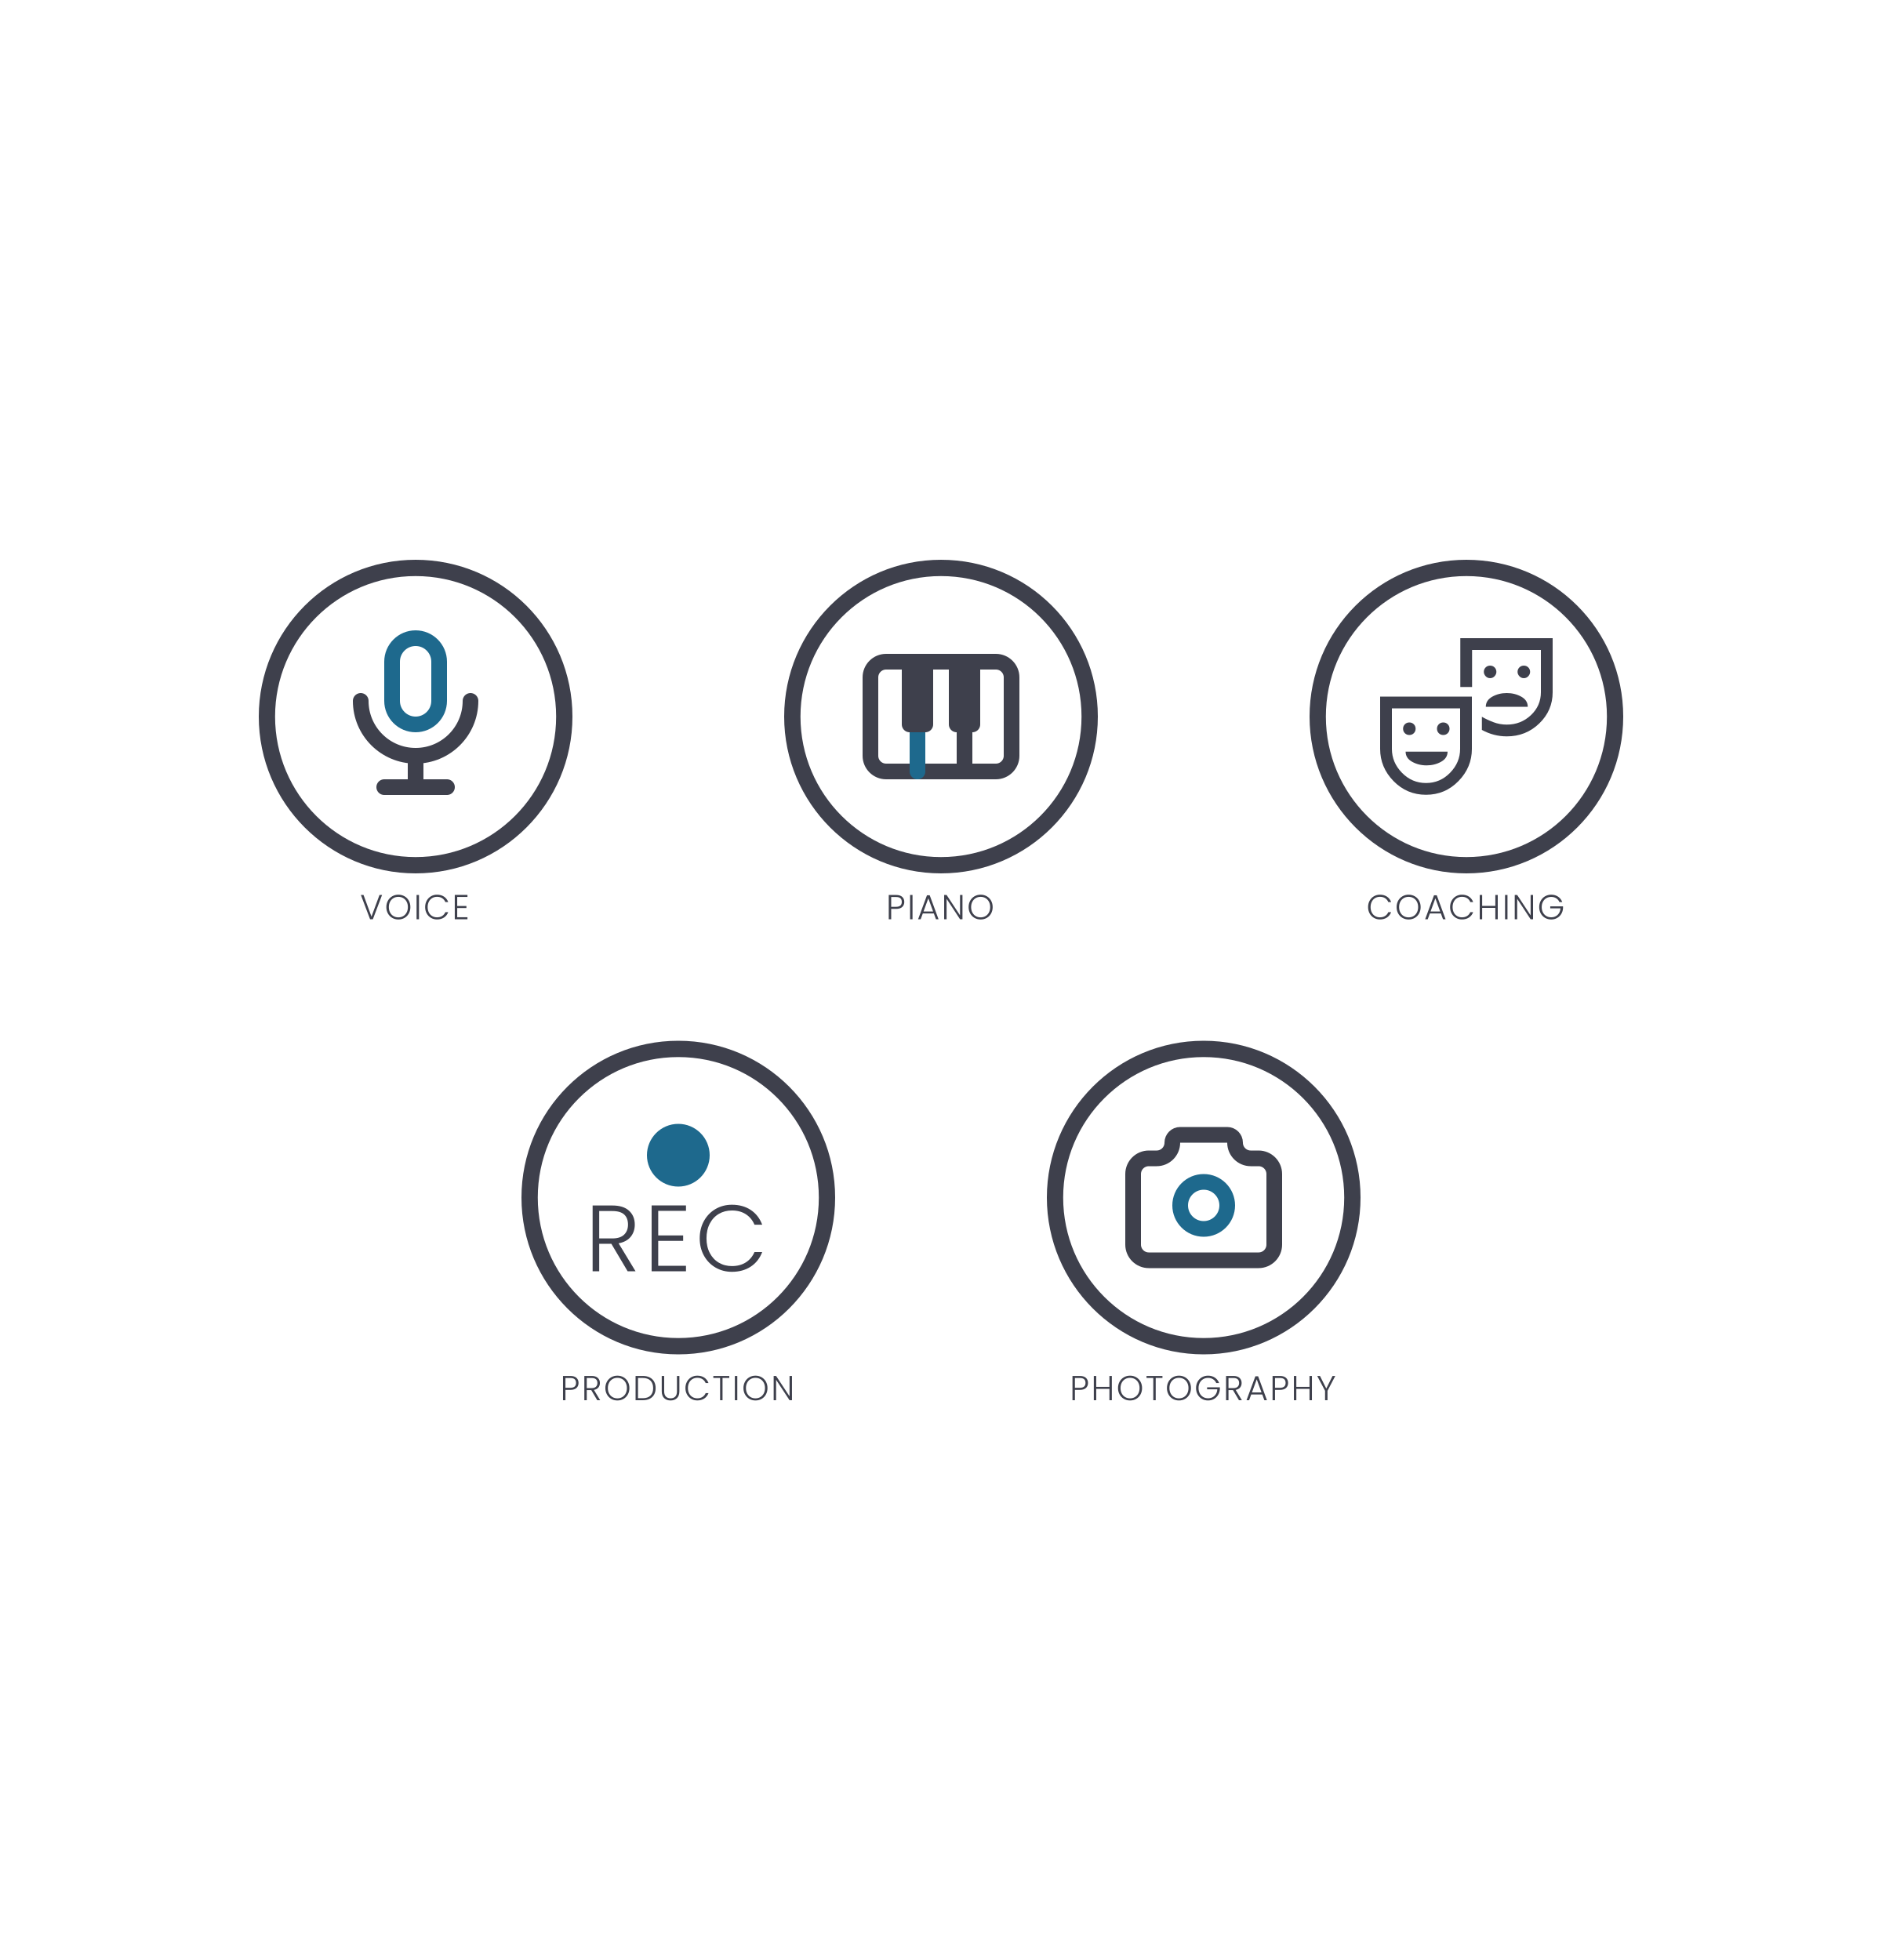
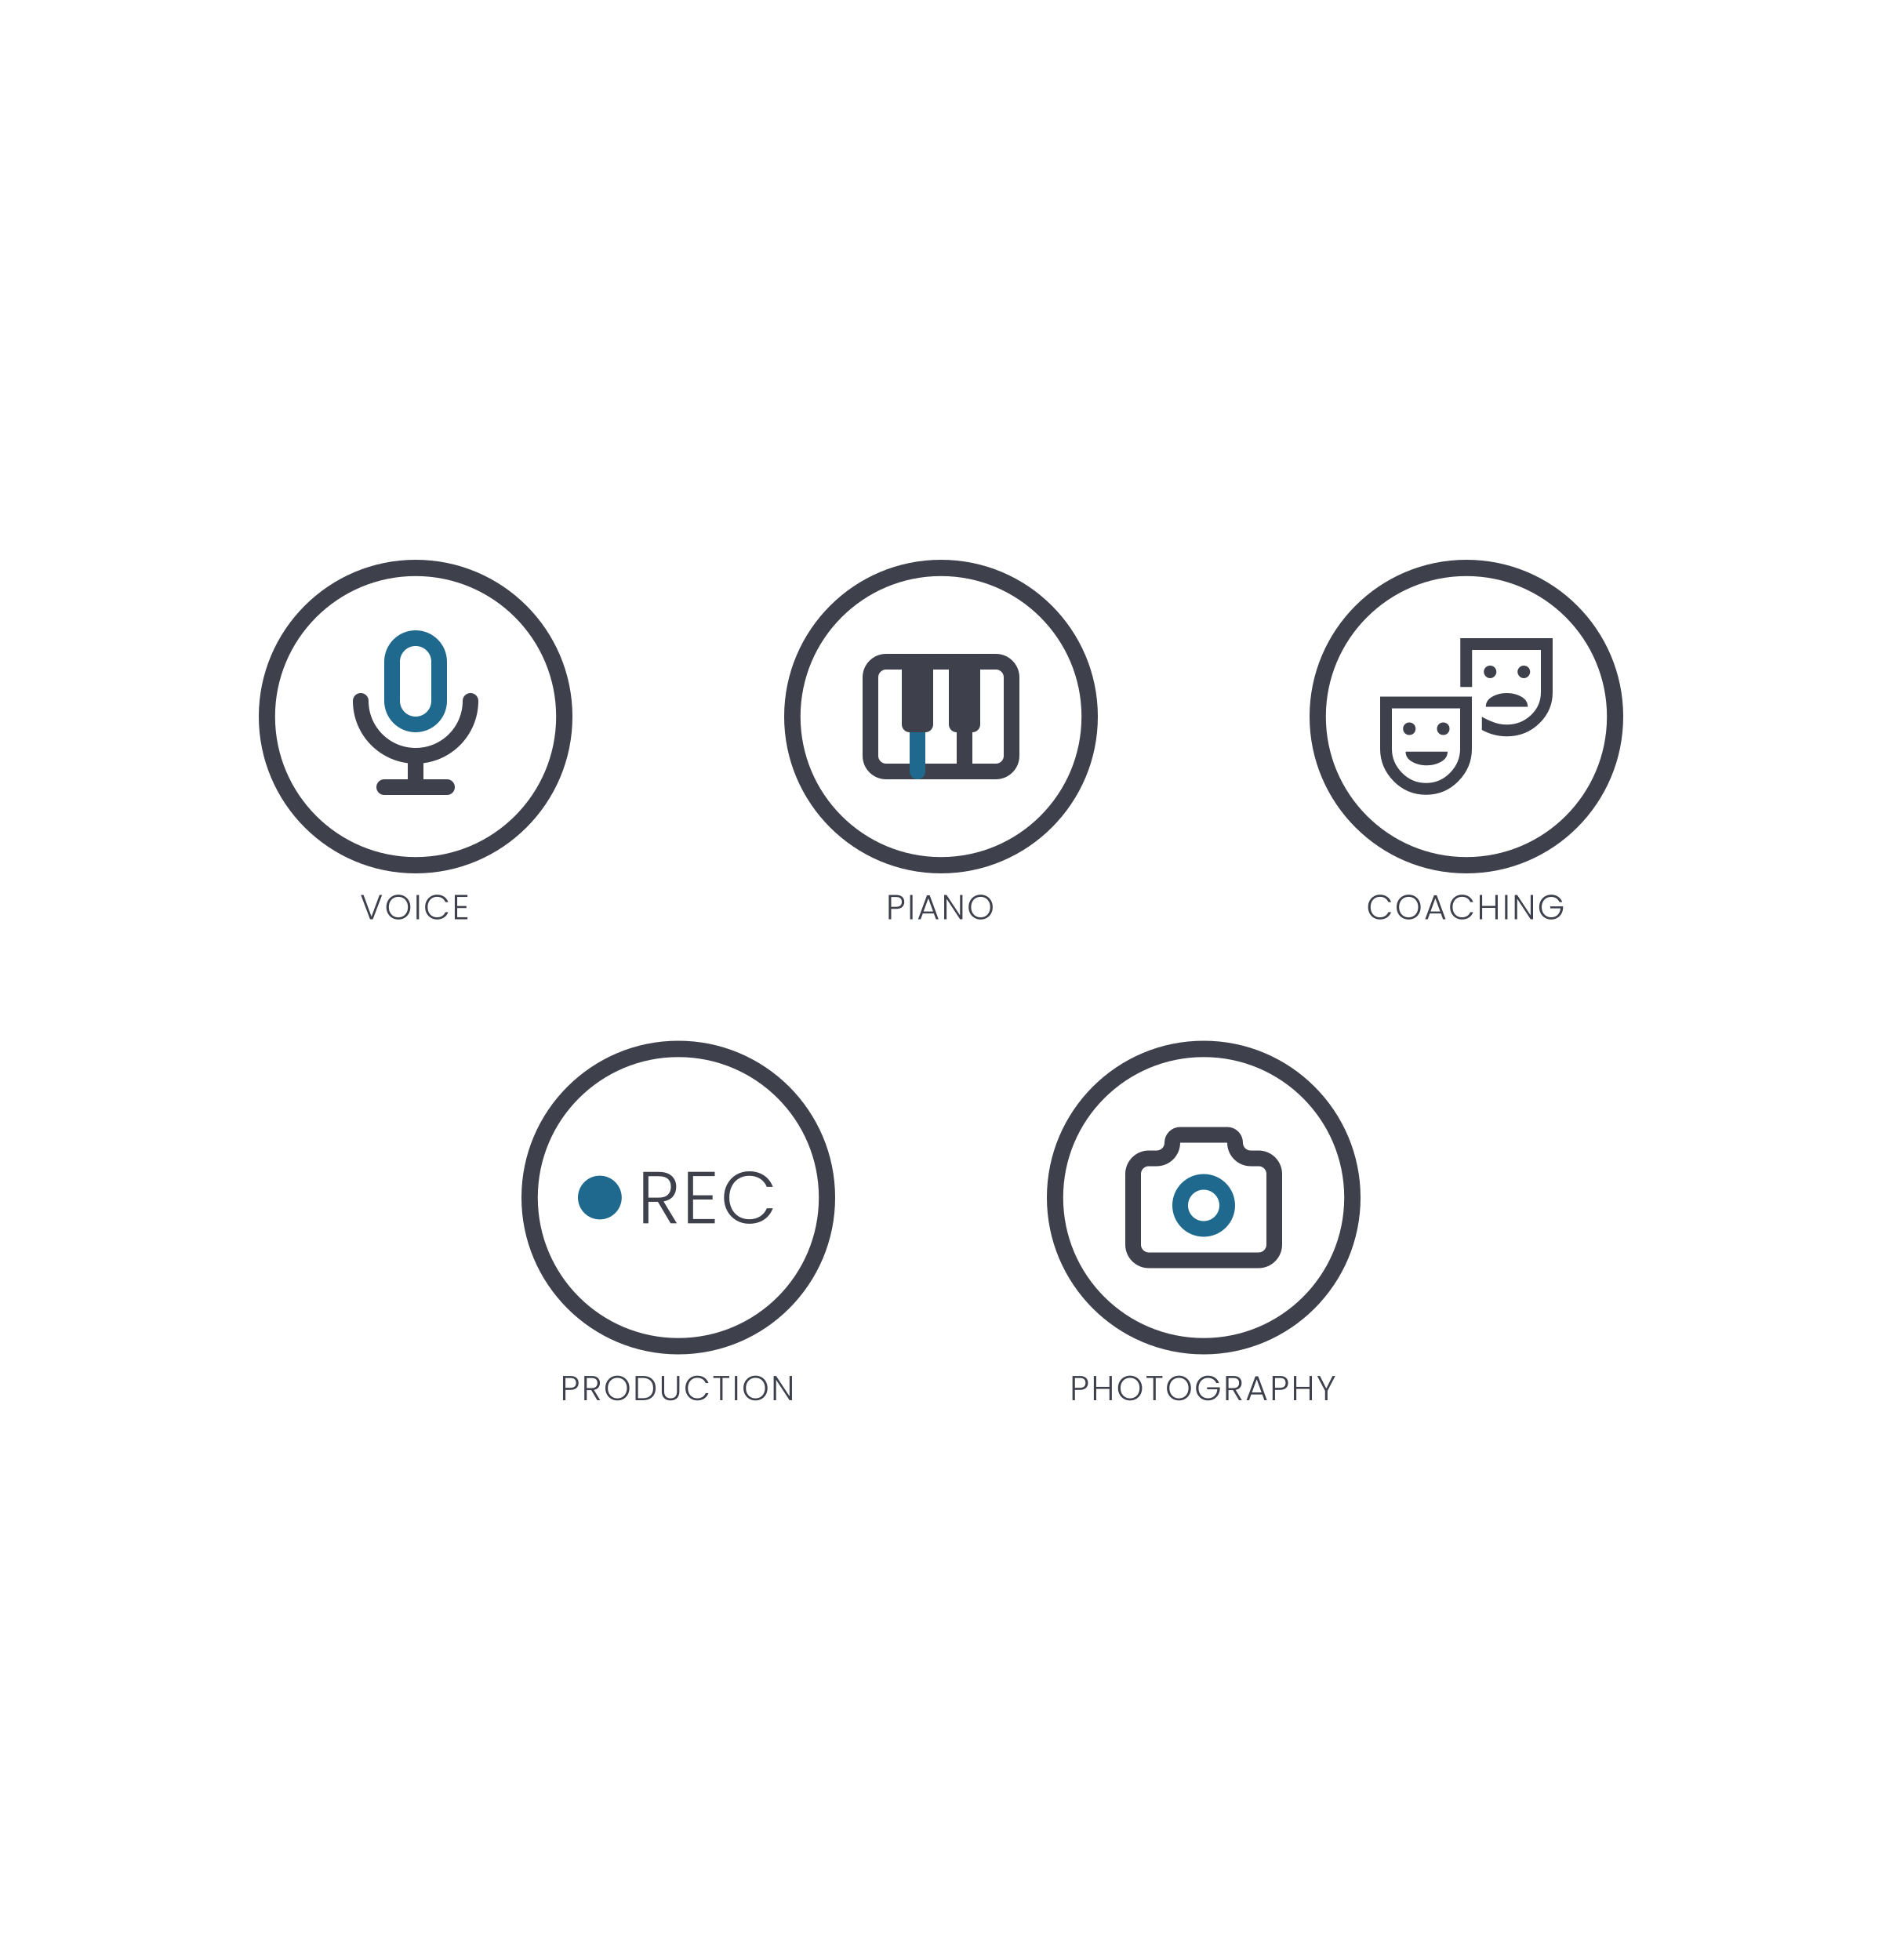
<svg xmlns="http://www.w3.org/2000/svg" width="48.0in" height="50.0in" viewBox="0 0 48.0 50.0">
  <g transform="translate(6.6,14.28) scale(0.08)">
    <circle cx="50.000" cy="50.000" r="47.400" fill="none" stroke="#3e404c" stroke-width="5.200" />
    <g transform="translate(20,20) scale(2.5)">
      <path d="M9 5a3 3 0 0 1 3 -3a3 3 0 0 1 3 3v5a3 3 0 0 1 -3 3a3 3 0 0 1 -3 -3l0 -5" fill="none" stroke="#1e698d" stroke-width="2.000" stroke-linecap="round" stroke-linejoin="round" />
      <path d="M5 10a7 7 0 0 0 14 0" fill="none" stroke="#3e404c" stroke-width="2.000" stroke-linecap="round" stroke-linejoin="round" />
      <path d="M8 21l8 0" fill="none" stroke="#3e404c" stroke-width="2.000" stroke-linecap="round" stroke-linejoin="round" />
      <path d="M12 17l0 4" fill="none" stroke="#3e404c" stroke-width="2.000" stroke-linecap="round" stroke-linejoin="round" />
    </g>
  </g>
  <g transform="translate(9.1829,23.45) scale(0.000886)">
    <path d="M634.0 -699 369.0 0H289.0L24.0 -699H100.0L329.0 -76L560.0 -699Z M757.0 -350Q757.0 -453 802.5 -534.5Q848.0 -616 927.0 -661.5Q1006.0 -707 1103.0 -707Q1201.0 -707 1280.0 -661.5Q1359.0 -616 1404.0 -534.5Q1449.0 -453 1449.0 -350Q1449.0 -247 1404.0 -165.5Q1359.0 -84 1280.0 -38.5Q1201.0 7 1103.0 7Q1006.0 7 927.0 -38.5Q848.0 -84 802.5 -165.5Q757.0 -247 757.0 -350ZM1377.0 -350Q1377.0 -439 1341.0 -506.0Q1305.0 -573 1243.0 -609.0Q1181.0 -645 1103.0 -645Q1025.0 -645 963.0 -609.0Q901.0 -573 865.0 -506.0Q829.0 -439 829.0 -350Q829.0 -261 865.0 -193.5Q901.0 -126 963.0 -90.0Q1025.0 -54 1103.0 -54Q1181.0 -54 1243.0 -90.0Q1305.0 -126 1341.0 -193.5Q1377.0 -261 1377.0 -350Z M1697.0 -699V0H1627.0V-699Z M2216.0 -707Q2333.0 -707 2416.5 -651.5Q2500.0 -596 2538.0 -495H2456.0Q2426.0 -566 2364.5 -606.0Q2303.0 -646 2216.0 -646Q2139.0 -646 2077.5 -610.0Q2016.0 -574 1981.0 -506.5Q1946.0 -439 1946.0 -350Q1946.0 -261 1981.0 -194.0Q2016.0 -127 2077.5 -91.0Q2139.0 -55 2216.0 -55Q2303.0 -55 2364.5 -94.5Q2426.0 -134 2456.0 -204H2538.0Q2500.0 -104 2416.0 -49.0Q2332.0 6 2216.0 6Q2120.0 6 2042.0 -39.5Q1964.0 -85 1919.0 -166.0Q1874.0 -247 1874.0 -350Q1874.0 -453 1919.0 -534.5Q1964.0 -616 2042.0 -661.5Q2120.0 -707 2216.0 -707Z M2797.0 -642V-381H3062.0V-323H2797.0V-58H3092.0V0H2727.0V-700H3092.0V-642Z" fill="#3e404c" />
  </g>
  <g transform="translate(20,14.28) scale(0.08)">
    <circle cx="50.000" cy="50.000" r="47.400" fill="none" stroke="#3e404c" stroke-width="5.200" />
    <g transform="translate(20,20) scale(2.5)">
      <path d="M3 7a2 2 0 0 1 2 -2h14a2 2 0 0 1 2 2v10a2 2 0 0 1 -2 2h-14a2 2 0 0 1 -2 -2v-10" fill="none" stroke="#3e404c" stroke-width="2.000" stroke-linecap="round" stroke-linejoin="round" />
      <path d="M9 19v-6" fill="none" stroke="#1e698d" stroke-width="2.000" stroke-linecap="round" stroke-linejoin="round" />
      <path d="M8 5v8h2v-8" fill="none" stroke="#3e404c" stroke-width="2.000" stroke-linecap="round" stroke-linejoin="round" />
      <path d="M15 19v-6" fill="none" stroke="#3e404c" stroke-width="2.000" stroke-linecap="round" stroke-linejoin="round" />
      <path d="M14 5v8h2v-8" fill="none" stroke="#3e404c" stroke-width="2.000" stroke-linecap="round" stroke-linejoin="round" />
    </g>
  </g>
  <g transform="translate(22.5966,23.45) scale(0.000886)">
    <path d="M291.0 -298H150.0V0H80.0V-699H291.0Q408.0 -699 467.5 -644.0Q527.0 -589 527.0 -498Q527.0 -408 468.0 -353.0Q409.0 -298 291.0 -298ZM455.0 -498Q455.0 -568 416.0 -604.0Q377.0 -640 291.0 -640H150.0V-358H291.0Q455.0 -358 455.0 -498Z M764.0 -699V0H694.0V-699Z M1378.0 -166H1060.0L999.0 0H925.0L1180.0 -690H1259.0L1513.0 0H1439.0ZM1357.0 -224 1219.0 -602 1081.0 -224Z M2202.0 0H2132.0L1745.0 -588V0H1675.0V-699H1745.0L2132.0 -112V-699H2202.0Z M2379.0 -350Q2379.0 -453 2424.5 -534.5Q2470.0 -616 2549.0 -661.5Q2628.0 -707 2725.0 -707Q2823.0 -707 2902.0 -661.5Q2981.0 -616 3026.0 -534.5Q3071.0 -453 3071.0 -350Q3071.0 -247 3026.0 -165.5Q2981.0 -84 2902.0 -38.5Q2823.0 7 2725.0 7Q2628.0 7 2549.0 -38.5Q2470.0 -84 2424.5 -165.5Q2379.0 -247 2379.0 -350ZM2999.0 -350Q2999.0 -439 2963.0 -506.0Q2927.0 -573 2865.0 -609.0Q2803.0 -645 2725.0 -645Q2647.0 -645 2585.0 -609.0Q2523.0 -573 2487.0 -506.0Q2451.0 -439 2451.0 -350Q2451.0 -261 2487.0 -193.5Q2523.0 -126 2585.0 -90.0Q2647.0 -54 2725.0 -54Q2803.0 -54 2865.0 -90.0Q2927.0 -126 2963.0 -193.5Q2999.0 -261 2999.0 -350Z" fill="#3e404c" />
  </g>
  <g transform="translate(33.4,14.28) scale(0.08)">
    <circle cx="50.000" cy="50.000" r="47.400" fill="none" stroke="#3e404c" stroke-width="5.200" />
    <g transform="translate(20,80) scale(0.0625)">
      <path d="M773-676q13.6 0 22.8-10 9.2-10 9.2-22 0-13.6-9.2-22.8-9.2-9.2-22.8-9.2-13.6 0-22.8 9.2-9.2 9.2-9.2 22.8 0 12 9.2 22t22.8 10Zm-172 0q13.6 0 22.8-10 9.2-10 9.2-22 0-13.6-9.2-22.8-9.2-9.2-22.8-9.2-13.6 0-22.8 9.2-9.2 9.2-9.2 22.8 0 12 9.2 22t22.8 10Zm-22 146h214q0-33-33-51.5T686-600q-41 0-74 18.5T579-530ZM274-81q-97.5 0-165.75-70T40-315v-267h468v267q0 94-68.25 164T274-81Zm.16-60Q346-141 397-193.5T448-315v-207H100v207q0 69 51.16 121.5t123 52.5ZM686-379q-34 0-66-8.5T559-412v-67q26 15 58.5 27.5T686-439q71.78 0 122.89-48T860-604v-216H509v189h-60v-249h471v276q0 93-68.25 159T686-379Zm-497-7q13.6 0 22.8-9.2 9.2-9.2 9.2-22.8 0-13.6-9.2-22.8-9.2-9.2-22.8-9.2-13.6 0-22.8 9.2-9.2 9.2-9.2 22.8 0 13.6 9.2 22.8 9.2 9.2 22.8 9.2Zm173 0q13.6 0 22.8-9.2 9.2-9.2 9.2-22.8 0-13.6-9.2-22.8-9.2-9.2-22.8-9.2-13.6 0-22.8 9.2-9.2 9.2-9.2 22.8 0 13.6 9.2 22.8 9.2 9.2 22.8 9.2Zm-85 155q41 0 74-18.5t33-51.5H170q0 33 33 51.5t74 18.5Zm-2-105Zm410-289Z" fill="#3e404c" />
    </g>
  </g>
  <g transform="translate(34.85,23.45) scale(0.000886)">
    <path d="M390.0 -707Q507.0 -707 590.5 -651.5Q674.0 -596 712.0 -495H630.0Q600.0 -566 538.5 -606.0Q477.0 -646 390.0 -646Q313.0 -646 251.5 -610.0Q190.0 -574 155.0 -506.5Q120.0 -439 120.0 -350Q120.0 -261 155.0 -194.0Q190.0 -127 251.5 -91.0Q313.0 -55 390.0 -55Q477.0 -55 538.5 -94.5Q600.0 -134 630.0 -204H712.0Q674.0 -104 590.0 -49.0Q506.0 6 390.0 6Q294.0 6 216.0 -39.5Q138.0 -85 93.0 -166.0Q48.0 -247 48.0 -350Q48.0 -453 93.0 -534.5Q138.0 -616 216.0 -661.5Q294.0 -707 390.0 -707Z M869.0 -350Q869.0 -453 914.5 -534.5Q960.0 -616 1039.0 -661.5Q1118.0 -707 1215.0 -707Q1313.0 -707 1392.0 -661.5Q1471.0 -616 1516.0 -534.5Q1561.0 -453 1561.0 -350Q1561.0 -247 1516.0 -165.5Q1471.0 -84 1392.0 -38.5Q1313.0 7 1215.0 7Q1118.0 7 1039.0 -38.5Q960.0 -84 914.5 -165.5Q869.0 -247 869.0 -350ZM1489.0 -350Q1489.0 -439 1453.0 -506.0Q1417.0 -573 1355.0 -609.0Q1293.0 -645 1215.0 -645Q1137.0 -645 1075.0 -609.0Q1013.0 -573 977.0 -506.0Q941.0 -439 941.0 -350Q941.0 -261 977.0 -193.5Q1013.0 -126 1075.0 -90.0Q1137.0 -54 1215.0 -54Q1293.0 -54 1355.0 -90.0Q1417.0 -126 1453.0 -193.5Q1489.0 -261 1489.0 -350Z M2144.0 -166H1826.0L1765.0 0H1691.0L1946.0 -690H2025.0L2279.0 0H2205.0ZM2123.0 -224 1985.0 -602 1847.0 -224Z M2751.0 -707Q2868.0 -707 2951.5 -651.5Q3035.0 -596 3073.0 -495H2991.0Q2961.0 -566 2899.5 -606.0Q2838.0 -646 2751.0 -646Q2674.0 -646 2612.5 -610.0Q2551.0 -574 2516.0 -506.5Q2481.0 -439 2481.0 -350Q2481.0 -261 2516.0 -194.0Q2551.0 -127 2612.5 -91.0Q2674.0 -55 2751.0 -55Q2838.0 -55 2899.5 -94.5Q2961.0 -134 2991.0 -204H3073.0Q3035.0 -104 2951.0 -49.0Q2867.0 6 2751.0 6Q2655.0 6 2577.0 -39.5Q2499.0 -85 2454.0 -166.0Q2409.0 -247 2409.0 -350Q2409.0 -453 2454.0 -534.5Q2499.0 -616 2577.0 -661.5Q2655.0 -707 2751.0 -707Z M3781.0 -699V0H3711.0V-327H3332.0V0H3262.0V-699H3332.0V-385H3711.0V-699Z M4061.0 -699V0H3991.0V-699Z M4797.0 0H4727.0L4340.0 -588V0H4270.0V-699H4340.0L4727.0 -112V-699H4797.0Z M5556.0 -495Q5526.0 -564 5464.5 -603.5Q5403.0 -643 5320.0 -643Q5242.0 -643 5180.0 -607.0Q5118.0 -571 5082.0 -504.5Q5046.0 -438 5046.0 -350Q5046.0 -262 5082.0 -195.0Q5118.0 -128 5180.0 -92.0Q5242.0 -56 5320.0 -56Q5393.0 -56 5451.5 -87.5Q5510.0 -119 5545.5 -177.5Q5581.0 -236 5586.0 -314H5292.0V-371H5660.0V-320Q5655.0 -228 5610.0 -153.5Q5565.0 -79 5489.5 -36.0Q5414.0 7 5320.0 7Q5223.0 7 5144.0 -38.5Q5065.0 -84 5019.5 -165.5Q4974.0 -247 4974.0 -350Q4974.0 -453 5019.5 -534.5Q5065.0 -616 5144.0 -661.5Q5223.0 -707 5320.0 -707Q5432.0 -707 5516.0 -651.0Q5600.0 -595 5638.0 -495Z" fill="#3e404c" />
  </g>
  <g transform="translate(13.3,26.55) scale(0.08)">
    <circle cx="50.000" cy="50.000" r="47.400" fill="none" stroke="#3e404c" stroke-width="5.200" />
-     <circle cx="50" cy="36.5" r="10.0" fill="#1e698d" />
-     <g transform="translate(20.285,73.5) scale(0.03)">
-       <path d="M452.0 0 279.0 -292H150.0V0H80.0V-699H290.0Q407.0 -699 467.5 -643.0Q528.0 -587 528.0 -496Q528.0 -420 484.5 -366.5Q441.0 -313 356.0 -297L536.0 0ZM150.0 -349H291.0Q373.0 -349 414.5 -389.0Q456.0 -429 456.0 -496Q456.0 -565 416.0 -602.5Q376.0 -640 290.0 -640H150.0Z M777.0 -642V-381H1042.0V-323H777.0V-58H1072.0V0H707.0V-700H1072.0V-642Z M1560.0 -707Q1677.0 -707 1760.5 -651.5Q1844.0 -596 1882.0 -495H1800.0Q1770.0 -566 1708.5 -606.0Q1647.0 -646 1560.0 -646Q1483.0 -646 1421.5 -610.0Q1360.0 -574 1325.0 -506.5Q1290.0 -439 1290.0 -350Q1290.0 -261 1325.0 -194.0Q1360.0 -127 1421.5 -91.0Q1483.0 -55 1560.0 -55Q1647.0 -55 1708.5 -94.5Q1770.0 -134 1800.0 -204H1882.0Q1844.0 -104 1760.0 -49.0Q1676.0 6 1560.0 6Q1464.0 6 1386.0 -39.5Q1308.0 -85 1263.0 -166.0Q1218.0 -247 1218.0 -350Q1218.0 -453 1263.0 -534.5Q1308.0 -616 1386.0 -661.5Q1464.0 -707 1560.0 -707Z" fill="#3e404c" />
+     <circle cx="24.976" cy="50" r="6.976" fill="#1e698d" />
+     <g transform="translate(36.9527,58.2075) scale(0.02345)">
+       <path d="M452.0 0 279.0 -292H150.0V0H80.0V-699H290.0Q407.0 -699 467.5 -643.0Q528.0 -587 528.0 -496Q528.0 -420 484.5 -366.5Q441.0 -313 356.0 -297L536.0 0ZM150.0 -349H291.0Q373.0 -349 414.5 -389.0Q456.0 -429 456.0 -496Q456.0 -565 416.0 -602.5Q376.0 -640 290.0 -640H150.0Z M757.0 -642V-381H1022.0V-323H757.0V-58H1052.0V0H687.0V-700H1052.0V-642Z M1520.0 -707Q1637.0 -707 1720.5 -651.5Q1804.0 -596 1842.0 -495H1760.0Q1730.0 -566 1668.5 -606.0Q1607.0 -646 1520.0 -646Q1443.0 -646 1381.5 -610.0Q1320.0 -574 1285.0 -506.5Q1250.0 -439 1250.0 -350Q1250.0 -261 1285.0 -194.0Q1320.0 -127 1381.5 -91.0Q1443.0 -55 1520.0 -55Q1607.0 -55 1668.5 -94.5Q1730.0 -134 1760.0 -204H1842.0Q1804.0 -104 1720.0 -49.0Q1636.0 6 1520.0 6Q1424.0 6 1346.0 -39.5Q1268.0 -85 1223.0 -166.0Q1178.0 -247 1178.0 -350Q1178.0 -453 1223.0 -534.5Q1268.0 -616 1346.0 -661.5Q1424.0 -707 1520.0 -707Z" fill="#3e404c" />
    </g>
  </g>
  <g transform="translate(14.2886,35.72) scale(0.000886)">
    <path d="M291.0 -298H150.0V0H80.0V-699H291.0Q408.0 -699 467.5 -644.0Q527.0 -589 527.0 -498Q527.0 -408 468.0 -353.0Q409.0 -298 291.0 -298ZM455.0 -498Q455.0 -568 416.0 -604.0Q377.0 -640 291.0 -640H150.0V-358H291.0Q455.0 -358 455.0 -498Z M1066.0 0 893.0 -292H764.0V0H694.0V-699H904.0Q1021.0 -699 1081.5 -643.0Q1142.0 -587 1142.0 -496Q1142.0 -420 1098.5 -366.5Q1055.0 -313 970.0 -297L1150.0 0ZM764.0 -349H905.0Q987.0 -349 1028.5 -389.0Q1070.0 -429 1070.0 -496Q1070.0 -565 1030.0 -602.5Q990.0 -640 904.0 -640H764.0Z M1299.0 -350Q1299.0 -453 1344.5 -534.5Q1390.0 -616 1469.0 -661.5Q1548.0 -707 1645.0 -707Q1743.0 -707 1822.0 -661.5Q1901.0 -616 1946.0 -534.5Q1991.0 -453 1991.0 -350Q1991.0 -247 1946.0 -165.5Q1901.0 -84 1822.0 -38.5Q1743.0 7 1645.0 7Q1548.0 7 1469.0 -38.5Q1390.0 -84 1344.5 -165.5Q1299.0 -247 1299.0 -350ZM1919.0 -350Q1919.0 -439 1883.0 -506.0Q1847.0 -573 1785.0 -609.0Q1723.0 -645 1645.0 -645Q1567.0 -645 1505.0 -609.0Q1443.0 -573 1407.0 -506.0Q1371.0 -439 1371.0 -350Q1371.0 -261 1407.0 -193.5Q1443.0 -126 1505.0 -90.0Q1567.0 -54 1645.0 -54Q1723.0 -54 1785.0 -90.0Q1847.0 -126 1883.0 -193.5Q1919.0 -261 1919.0 -350Z M2746.0 -348Q2746.0 -240 2702.0 -161.5Q2658.0 -83 2575.0 -41.5Q2492.0 0 2376.0 0H2169.0V-699H2376.0Q2492.0 -699 2575.0 -657.0Q2658.0 -615 2702.0 -536.0Q2746.0 -457 2746.0 -348ZM2675.0 -348Q2675.0 -486 2598.5 -563.5Q2522.0 -641 2376.0 -641H2239.0V-58H2376.0Q2522.0 -58 2598.5 -134.5Q2675.0 -211 2675.0 -348Z M2992.0 -699V-259Q2992.0 -155 3041.5 -105.0Q3091.0 -55 3177.0 -55Q3263.0 -55 3311.5 -104.5Q3360.0 -154 3360.0 -259V-699H3430.0V-260Q3430.0 -127 3359.5 -60.0Q3289.0 7 3176.0 7Q3063.0 7 2992.5 -60.0Q2922.0 -127 2922.0 -260V-699Z M3946.0 -707Q4063.0 -707 4146.5 -651.5Q4230.0 -596 4268.0 -495H4186.0Q4156.0 -566 4094.5 -606.0Q4033.0 -646 3946.0 -646Q3869.0 -646 3807.5 -610.0Q3746.0 -574 3711.0 -506.5Q3676.0 -439 3676.0 -350Q3676.0 -261 3711.0 -194.0Q3746.0 -127 3807.5 -91.0Q3869.0 -55 3946.0 -55Q4033.0 -55 4094.5 -94.5Q4156.0 -134 4186.0 -204H4268.0Q4230.0 -104 4146.0 -49.0Q4062.0 6 3946.0 6Q3850.0 6 3772.0 -39.5Q3694.0 -85 3649.0 -166.0Q3604.0 -247 3604.0 -350Q3604.0 -453 3649.0 -534.5Q3694.0 -616 3772.0 -661.5Q3850.0 -707 3946.0 -707Z M4866.0 -699V-641H4672.0V0H4602.0V-641H4407.0V-699Z M5097.0 -699V0H5027.0V-699Z M5274.0 -350Q5274.0 -453 5319.5 -534.5Q5365.0 -616 5444.0 -661.5Q5523.0 -707 5620.0 -707Q5718.0 -707 5797.0 -661.5Q5876.0 -616 5921.0 -534.5Q5966.0 -453 5966.0 -350Q5966.0 -247 5921.0 -165.5Q5876.0 -84 5797.0 -38.5Q5718.0 7 5620.0 7Q5523.0 7 5444.0 -38.5Q5365.0 -84 5319.5 -165.5Q5274.0 -247 5274.0 -350ZM5894.0 -350Q5894.0 -439 5858.0 -506.0Q5822.0 -573 5760.0 -609.0Q5698.0 -645 5620.0 -645Q5542.0 -645 5480.0 -609.0Q5418.0 -573 5382.0 -506.0Q5346.0 -439 5346.0 -350Q5346.0 -261 5382.0 -193.5Q5418.0 -126 5480.0 -90.0Q5542.0 -54 5620.0 -54Q5698.0 -54 5760.0 -90.0Q5822.0 -126 5858.0 -193.5Q5894.0 -261 5894.0 -350Z M6671.0 0H6601.0L6214.0 -588V0H6144.0V-699H6214.0L6601.0 -112V-699H6671.0Z" fill="#3e404c" />
  </g>
  <g transform="translate(26.7,26.55) scale(0.08)">
    <circle cx="50.000" cy="50.000" r="47.400" fill="none" stroke="#3e404c" stroke-width="5.200" />
    <g transform="translate(20,20) scale(2.5)">
      <path d="M5 7h1a2 2 0 0 0 2 -2a1 1 0 0 1 1 -1h6a1 1 0 0 1 1 1a2 2 0 0 0 2 2h1a2 2 0 0 1 2 2v9a2 2 0 0 1 -2 2h-14a2 2 0 0 1 -2 -2v-9a2 2 0 0 1 2 -2" fill="none" stroke="#3e404c" stroke-width="2.000" stroke-linecap="round" stroke-linejoin="round" />
      <path d="M9 13a3 3 0 1 0 6 0a3 3 0 0 0 -6 0" fill="none" stroke="#1e698d" stroke-width="2.000" stroke-linecap="round" stroke-linejoin="round" />
    </g>
  </g>
  <g transform="translate(27.2825,35.72) scale(0.000886)">
    <path d="M291.0 -298H150.0V0H80.0V-699H291.0Q408.0 -699 467.5 -644.0Q527.0 -589 527.0 -498Q527.0 -408 468.0 -353.0Q409.0 -298 291.0 -298ZM455.0 -498Q455.0 -568 416.0 -604.0Q377.0 -640 291.0 -640H150.0V-358H291.0Q455.0 -358 455.0 -498Z M1213.0 -699V0H1143.0V-327H764.0V0H694.0V-699H764.0V-385H1143.0V-699Z M1391.0 -350Q1391.0 -453 1436.5 -534.5Q1482.0 -616 1561.0 -661.5Q1640.0 -707 1737.0 -707Q1835.0 -707 1914.0 -661.5Q1993.0 -616 2038.0 -534.5Q2083.0 -453 2083.0 -350Q2083.0 -247 2038.0 -165.5Q1993.0 -84 1914.0 -38.5Q1835.0 7 1737.0 7Q1640.0 7 1561.0 -38.5Q1482.0 -84 1436.5 -165.5Q1391.0 -247 1391.0 -350ZM2011.0 -350Q2011.0 -439 1975.0 -506.0Q1939.0 -573 1877.0 -609.0Q1815.0 -645 1737.0 -645Q1659.0 -645 1597.0 -609.0Q1535.0 -573 1499.0 -506.0Q1463.0 -439 1463.0 -350Q1463.0 -261 1499.0 -193.5Q1535.0 -126 1597.0 -90.0Q1659.0 -54 1737.0 -54Q1815.0 -54 1877.0 -90.0Q1939.0 -126 1975.0 -193.5Q2011.0 -261 2011.0 -350Z M2670.0 -699V-641H2476.0V0H2406.0V-641H2211.0V-699Z M2799.0 -350Q2799.0 -453 2844.5 -534.5Q2890.0 -616 2969.0 -661.5Q3048.0 -707 3145.0 -707Q3243.0 -707 3322.0 -661.5Q3401.0 -616 3446.0 -534.5Q3491.0 -453 3491.0 -350Q3491.0 -247 3446.0 -165.5Q3401.0 -84 3322.0 -38.5Q3243.0 7 3145.0 7Q3048.0 7 2969.0 -38.5Q2890.0 -84 2844.5 -165.5Q2799.0 -247 2799.0 -350ZM3419.0 -350Q3419.0 -439 3383.0 -506.0Q3347.0 -573 3285.0 -609.0Q3223.0 -645 3145.0 -645Q3067.0 -645 3005.0 -609.0Q2943.0 -573 2907.0 -506.0Q2871.0 -439 2871.0 -350Q2871.0 -261 2907.0 -193.5Q2943.0 -126 3005.0 -90.0Q3067.0 -54 3145.0 -54Q3223.0 -54 3285.0 -90.0Q3347.0 -126 3383.0 -193.5Q3419.0 -261 3419.0 -350Z M4219.0 -495Q4189.0 -564 4127.5 -603.5Q4066.0 -643 3983.0 -643Q3905.0 -643 3843.0 -607.0Q3781.0 -571 3745.0 -504.5Q3709.0 -438 3709.0 -350Q3709.0 -262 3745.0 -195.0Q3781.0 -128 3843.0 -92.0Q3905.0 -56 3983.0 -56Q4056.0 -56 4114.5 -87.5Q4173.0 -119 4208.5 -177.5Q4244.0 -236 4249.0 -314H3955.0V-371H4323.0V-320Q4318.0 -228 4273.0 -153.5Q4228.0 -79 4152.5 -36.0Q4077.0 7 3983.0 7Q3886.0 7 3807.0 -38.5Q3728.0 -84 3682.5 -165.5Q3637.0 -247 3637.0 -350Q3637.0 -453 3682.5 -534.5Q3728.0 -616 3807.0 -661.5Q3886.0 -707 3983.0 -707Q4095.0 -707 4179.0 -651.0Q4263.0 -595 4301.0 -495Z M4873.0 0 4700.0 -292H4571.0V0H4501.0V-699H4711.0Q4828.0 -699 4888.5 -643.0Q4949.0 -587 4949.0 -496Q4949.0 -420 4905.5 -366.5Q4862.0 -313 4777.0 -297L4957.0 0ZM4571.0 -349H4712.0Q4794.0 -349 4835.5 -389.0Q4877.0 -429 4877.0 -496Q4877.0 -565 4837.0 -602.5Q4797.0 -640 4711.0 -640H4571.0Z M5543.0 -166H5225.0L5164.0 0H5090.0L5345.0 -690H5424.0L5678.0 0H5604.0ZM5522.0 -224 5384.0 -602 5246.0 -224Z M6051.0 -298H5910.0V0H5840.0V-699H6051.0Q6168.0 -699 6227.5 -644.0Q6287.0 -589 6287.0 -498Q6287.0 -408 6228.0 -353.0Q6169.0 -298 6051.0 -298ZM6215.0 -498Q6215.0 -568 6176.0 -604.0Q6137.0 -640 6051.0 -640H5910.0V-358H6051.0Q6215.0 -358 6215.0 -498Z M6973.0 -699V0H6903.0V-327H6524.0V0H6454.0V-699H6524.0V-385H6903.0V-699Z M7645.0 -699 7421.0 -272V0H7351.0V-272L7125.0 -699H7204.0L7386.0 -336L7567.0 -699Z" fill="#3e404c" />
  </g>
</svg>
